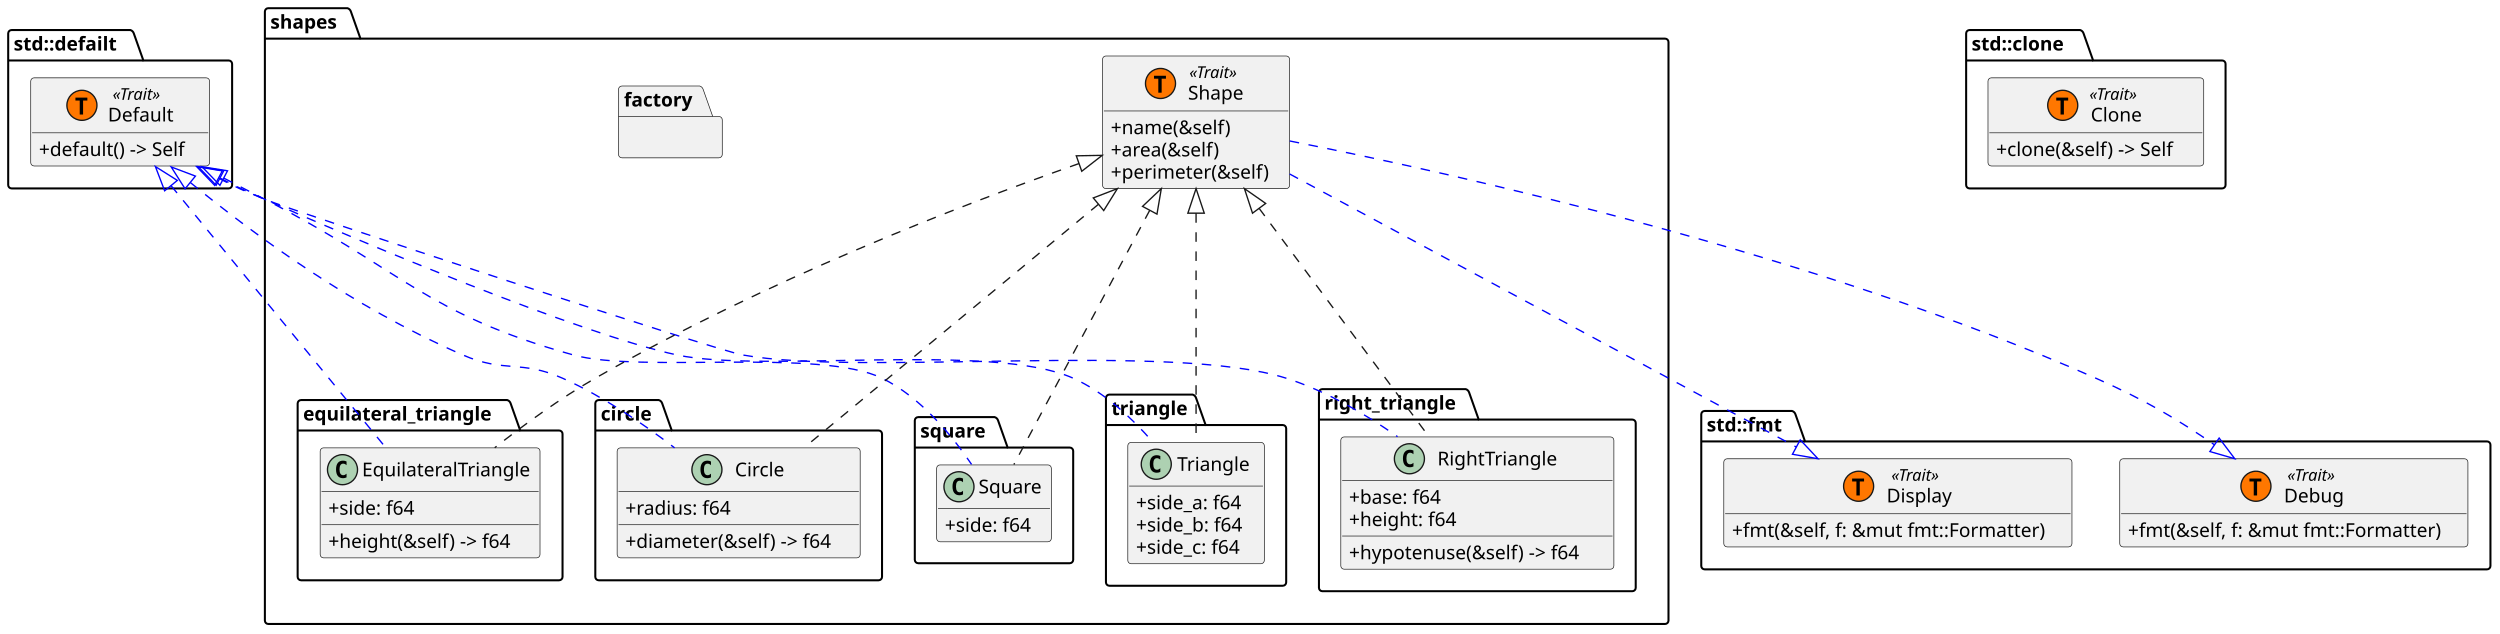
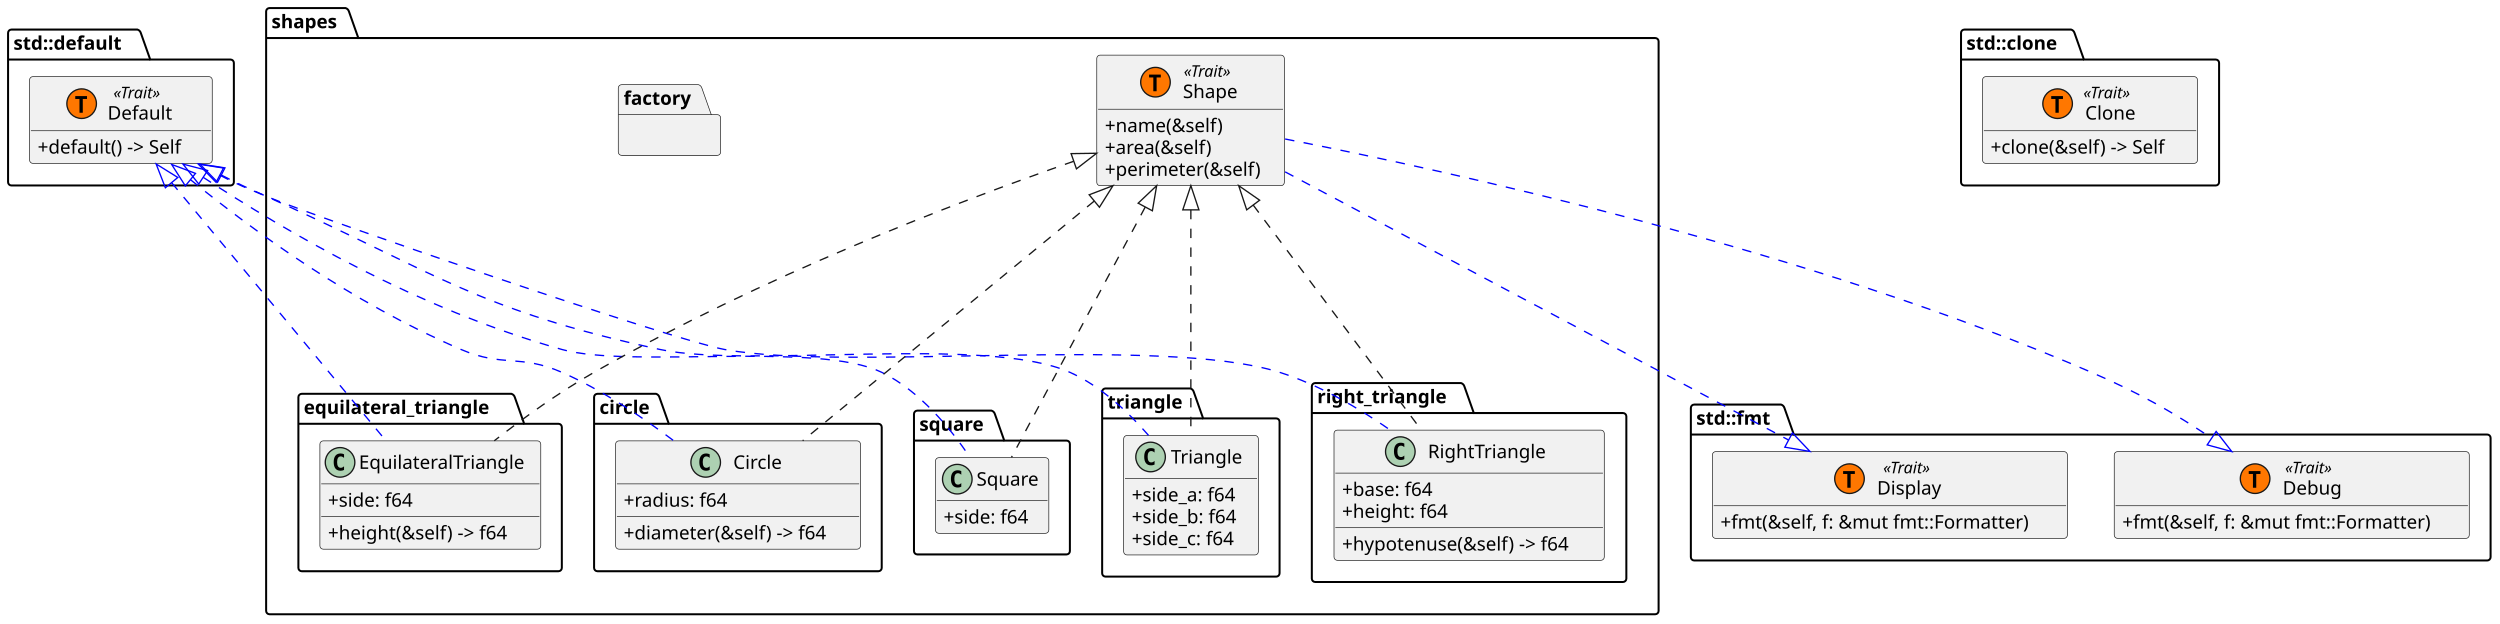
- <svg xmlns="http://www.w3.org/2000/svg" contentStyleType="text/css" height="464px" preserveAspectRatio="none" style="width:1831px;height:464px;background:#FFFFFF;" version="1.1" viewBox="0 0 1831 464" width="1831px" zoomAndPan="magnify">
+ <svg xmlns="http://www.w3.org/2000/svg" contentStyleType="text/css" height="464px" preserveAspectRatio="none" style="width:1860px;height:464px;background:#FFFFFF;" version="1.1" viewBox="0 0 1860 464" width="1860px" zoomAndPan="magnify">
  <defs />
  <g>
    <g id="cluster_shapes">
-       <path d="M196.5,6 L254.5,6 A3.75,3.75 0 0 1 257,8.5 L264,28.297 L1219.5,28.297 A2.5,2.5 0 0 1 1222,30.797 L1222,454.5 A2.5,2.5 0 0 1 1219.5,457 L196.5,457 A2.5,2.5 0 0 1 194,454.5 L194,8.5 A2.5,2.5 0 0 1 196.5,6 " fill="none" style="stroke:#000000;stroke-width:1.5;" />
-       <line style="stroke:#000000;stroke-width:1.5;" x1="194" x2="264" y1="28.297" y2="28.297" />
-       <text fill="#000000" font-family="sans-serif" font-size="14" font-weight="bold" lengthAdjust="spacing" textLength="57" x="198" y="20.995">shapes</text>
+       <path d="M200.5,6 L257.097,6 A3.75,3.75 0 0 1 259.597,8.5 L266.597,28.297 L1231.5,28.297 A2.5,2.5 0 0 1 1234,30.797 L1234,454.5 A2.5,2.5 0 0 1 1231.5,457 L200.5,457 A2.5,2.5 0 0 1 198,454.5 L198,8.5 A2.5,2.5 0 0 1 200.5,6 " fill="none" style="stroke:#000000;stroke-width:1.5;" />
+       <line style="stroke:#000000;stroke-width:1.5;" x1="198" x2="266.597" y1="28.297" y2="28.297" />
+       <text fill="#000000" font-family="sans-serif" font-size="14" font-weight="bold" lengthAdjust="spacing" textLength="55.597" x="202" y="20.995">shapes</text>
    </g>
    <g id="cluster_circle">
-       <path d="M438.5,293 L482.5,293 A3.75,3.75 0 0 1 485,295.5 L492,315.297 L643.5,315.297 A2.5,2.5 0 0 1 646,317.797 L646,422.5 A2.5,2.5 0 0 1 643.5,425 L438.5,425 A2.5,2.5 0 0 1 436,422.5 L436,295.5 A2.5,2.5 0 0 1 438.5,293 " fill="none" style="stroke:#000000;stroke-width:1.5;" />
-       <line style="stroke:#000000;stroke-width:1.5;" x1="436" x2="492" y1="315.297" y2="315.297" />
-       <text fill="#000000" font-family="sans-serif" font-size="14" font-weight="bold" lengthAdjust="spacing" textLength="43" x="440" y="307.995">circle</text>
+       <path d="M444.5,293 L488.095,293 A3.75,3.75 0 0 1 490.595,295.5 L497.595,315.297 L653.5,315.297 A2.5,2.5 0 0 1 656,317.797 L656,422.5 A2.5,2.5 0 0 1 653.5,425 L444.5,425 A2.5,2.5 0 0 1 442,422.5 L442,295.5 A2.5,2.5 0 0 1 444.5,293 " fill="none" style="stroke:#000000;stroke-width:1.5;" />
+       <line style="stroke:#000000;stroke-width:1.5;" x1="442" x2="497.595" y1="315.297" y2="315.297" />
+       <text fill="#000000" font-family="sans-serif" font-size="14" font-weight="bold" lengthAdjust="spacing" textLength="42.595" x="446" y="307.995">circle</text>
    </g>
    <g id="cluster_square">
-       <path d="M672.5,305.5 L728.5,305.5 A3.75,3.75 0 0 1 731,308 L738,327.797 L783.5,327.797 A2.5,2.5 0 0 1 786,330.297 L786,410 A2.5,2.5 0 0 1 783.5,412.5 L672.5,412.5 A2.5,2.5 0 0 1 670,410 L670,308 A2.5,2.5 0 0 1 672.5,305.5 " fill="none" style="stroke:#000000;stroke-width:1.5;" />
-       <line style="stroke:#000000;stroke-width:1.5;" x1="670" x2="738" y1="327.797" y2="327.797" />
-       <text fill="#000000" font-family="sans-serif" font-size="14" font-weight="bold" lengthAdjust="spacing" textLength="55" x="674" y="320.495">square</text>
+       <path d="M682.5,305.5 L737.668,305.5 A3.75,3.75 0 0 1 740.168,308 L747.168,327.797 L793.5,327.797 A2.5,2.5 0 0 1 796,330.297 L796,410 A2.5,2.5 0 0 1 793.5,412.5 L682.5,412.5 A2.5,2.5 0 0 1 680,410 L680,308 A2.5,2.5 0 0 1 682.5,305.5 " fill="none" style="stroke:#000000;stroke-width:1.5;" />
+       <line style="stroke:#000000;stroke-width:1.5;" x1="680" x2="747.168" y1="327.797" y2="327.797" />
+       <text fill="#000000" font-family="sans-serif" font-size="14" font-weight="bold" lengthAdjust="spacing" textLength="54.168" x="684" y="320.495">square</text>
    </g>
    <g id="cluster_triangle">
-       <path d="M812.5,289 L873.5,289 A3.75,3.75 0 0 1 876,291.5 L883,311.297 L939.5,311.297 A2.5,2.5 0 0 1 942,313.797 L942,426.5 A2.5,2.5 0 0 1 939.5,429 L812.5,429 A2.5,2.5 0 0 1 810,426.5 L810,291.5 A2.5,2.5 0 0 1 812.5,289 " fill="none" style="stroke:#000000;stroke-width:1.5;" />
-       <line style="stroke:#000000;stroke-width:1.5;" x1="810" x2="883" y1="311.297" y2="311.297" />
-       <text fill="#000000" font-family="sans-serif" font-size="14" font-weight="bold" lengthAdjust="spacing" textLength="60" x="814" y="303.995">triangle</text>
+       <path d="M822.5,289 L885.625,289 A3.75,3.75 0 0 1 888.125,291.5 L895.125,311.297 L949.5,311.297 A2.5,2.5 0 0 1 952,313.797 L952,426.5 A2.5,2.5 0 0 1 949.5,429 L822.5,429 A2.5,2.5 0 0 1 820,426.5 L820,291.5 A2.5,2.5 0 0 1 822.5,289 " fill="none" style="stroke:#000000;stroke-width:1.5;" />
+       <line style="stroke:#000000;stroke-width:1.5;" x1="820" x2="895.125" y1="311.297" y2="311.297" />
+       <text fill="#000000" font-family="sans-serif" font-size="14" font-weight="bold" lengthAdjust="spacing" textLength="62.125" x="824" y="303.995">triangle</text>
    </g>
    <g id="cluster_right_triangle">
-       <path d="M968.5,285 L1073.5,285 A3.75,3.75 0 0 1 1076,287.5 L1083,307.297 L1195.5,307.297 A2.5,2.5 0 0 1 1198,309.797 L1198,430.5 A2.5,2.5 0 0 1 1195.5,433 L968.5,433 A2.5,2.5 0 0 1 966,430.5 L966,287.5 A2.5,2.5 0 0 1 968.5,285 " fill="none" style="stroke:#000000;stroke-width:1.5;" />
-       <line style="stroke:#000000;stroke-width:1.5;" x1="966" x2="1083" y1="307.297" y2="307.297" />
-       <text fill="#000000" font-family="sans-serif" font-size="14" font-weight="bold" lengthAdjust="spacing" textLength="104" x="970" y="299.995">right_triangle</text>
+       <path d="M978.5,285 L1087.009,285 A3.75,3.75 0 0 1 1089.509,287.5 L1096.509,307.297 L1207.5,307.297 A2.5,2.5 0 0 1 1210,309.797 L1210,430.5 A2.5,2.5 0 0 1 1207.5,433 L978.5,433 A2.5,2.5 0 0 1 976,430.5 L976,287.5 A2.5,2.5 0 0 1 978.5,285 " fill="none" style="stroke:#000000;stroke-width:1.5;" />
+       <line style="stroke:#000000;stroke-width:1.5;" x1="976" x2="1096.509" y1="307.297" y2="307.297" />
+       <text fill="#000000" font-family="sans-serif" font-size="14" font-weight="bold" lengthAdjust="spacing" textLength="107.509" x="980" y="299.995">right_triangle</text>
    </g>
    <g id="cluster_equilateral_triangle">
-       <path d="M220.5,293 L371.5,293 A3.75,3.75 0 0 1 374,295.5 L381,315.297 L409.5,315.297 A2.5,2.5 0 0 1 412,317.797 L412,422.5 A2.5,2.5 0 0 1 409.5,425 L220.5,425 A2.5,2.5 0 0 1 218,422.5 L218,295.5 A2.5,2.5 0 0 1 220.5,293 " fill="none" style="stroke:#000000;stroke-width:1.5;" />
-       <line style="stroke:#000000;stroke-width:1.5;" x1="218" x2="381" y1="315.297" y2="315.297" />
-       <text fill="#000000" font-family="sans-serif" font-size="14" font-weight="bold" lengthAdjust="spacing" textLength="150" x="222" y="307.995">equilateral_triangle</text>
+       <path d="M224.5,293 L380.491,293 A3.75,3.75 0 0 1 382.991,295.5 L389.991,315.297 L415.5,315.297 A2.5,2.5 0 0 1 418,317.797 L418,422.5 A2.5,2.5 0 0 1 415.5,425 L224.5,425 A2.5,2.5 0 0 1 222,422.5 L222,295.5 A2.5,2.5 0 0 1 224.5,293 " fill="none" style="stroke:#000000;stroke-width:1.5;" />
+       <line style="stroke:#000000;stroke-width:1.5;" x1="222" x2="389.991" y1="315.297" y2="315.297" />
+       <text fill="#000000" font-family="sans-serif" font-size="14" font-weight="bold" lengthAdjust="spacing" textLength="154.991" x="226" y="307.995">equilateral_triangle</text>
    </g>
    <g id="cluster_std::fmt">
-       <path d="M1248.5,301 L1312.5,301 A3.75,3.75 0 0 1 1315,303.5 L1322,323.297 L1821.5,323.297 A2.5,2.5 0 0 1 1824,325.797 L1824,414.5 A2.5,2.5 0 0 1 1821.5,417 L1248.5,417 A2.5,2.5 0 0 1 1246,414.5 L1246,303.5 A2.5,2.5 0 0 1 1248.5,301 " fill="none" style="stroke:#000000;stroke-width:1.5;" />
-       <line style="stroke:#000000;stroke-width:1.5;" x1="1246" x2="1322" y1="323.297" y2="323.297" />
-       <text fill="#000000" font-family="sans-serif" font-size="14" font-weight="bold" lengthAdjust="spacing" textLength="63" x="1250" y="315.995">std::fmt</text>
+       <path d="M1260.5,301 L1325.115,301 A3.75,3.75 0 0 1 1327.615,303.5 L1334.615,323.297 L1850.5,323.297 A2.5,2.5 0 0 1 1853,325.797 L1853,414.5 A2.5,2.5 0 0 1 1850.5,417 L1260.5,417 A2.5,2.5 0 0 1 1258,414.5 L1258,303.5 A2.5,2.5 0 0 1 1260.5,301 " fill="none" style="stroke:#000000;stroke-width:1.5;" />
+       <line style="stroke:#000000;stroke-width:1.5;" x1="1258" x2="1334.615" y1="323.297" y2="323.297" />
+       <text fill="#000000" font-family="sans-serif" font-size="14" font-weight="bold" lengthAdjust="spacing" textLength="63.615" x="1262" y="315.995">std::fmt</text>
    </g>
    <g id="cluster_std::clone">
-       <path d="M1442.5,22 L1523.5,22 A3.75,3.75 0 0 1 1526,24.5 L1533,44.297 L1627.5,44.297 A2.5,2.5 0 0 1 1630,46.797 L1630,135.5 A2.5,2.5 0 0 1 1627.5,138 L1442.5,138 A2.5,2.5 0 0 1 1440,135.5 L1440,24.5 A2.5,2.5 0 0 1 1442.5,22 " fill="none" style="stroke:#000000;stroke-width:1.5;" />
-       <line style="stroke:#000000;stroke-width:1.5;" x1="1440" x2="1533" y1="44.297" y2="44.297" />
-       <text fill="#000000" font-family="sans-serif" font-size="14" font-weight="bold" lengthAdjust="spacing" textLength="80" x="1444" y="36.995">std::clone</text>
+       <path d="M1461.5,22 L1540.922,22 A3.75,3.75 0 0 1 1543.422,24.5 L1550.422,44.297 L1648.5,44.297 A2.5,2.5 0 0 1 1651,46.797 L1651,135.5 A2.5,2.5 0 0 1 1648.5,138 L1461.5,138 A2.5,2.5 0 0 1 1459,135.5 L1459,24.5 A2.5,2.5 0 0 1 1461.5,22 " fill="none" style="stroke:#000000;stroke-width:1.5;" />
+       <line style="stroke:#000000;stroke-width:1.5;" x1="1459" x2="1550.422" y1="44.297" y2="44.297" />
+       <text fill="#000000" font-family="sans-serif" font-size="14" font-weight="bold" lengthAdjust="spacing" textLength="78.422" x="1463" y="36.995">std::clone</text>
    </g>
-     <g id="cluster_std::defailt">
-       <path d="M8.5,22 L95.5,22 A3.75,3.75 0 0 1 98,24.5 L105,44.297 L167.5,44.297 A2.5,2.5 0 0 1 170,46.797 L170,135.5 A2.5,2.5 0 0 1 167.5,138 L8.5,138 A2.5,2.5 0 0 1 6,135.5 L6,24.5 A2.5,2.5 0 0 1 8.5,22 " fill="none" style="stroke:#000000;stroke-width:1.5;" />
-       <line style="stroke:#000000;stroke-width:1.5;" x1="6" x2="105" y1="44.297" y2="44.297" />
-       <text fill="#000000" font-family="sans-serif" font-size="14" font-weight="bold" lengthAdjust="spacing" textLength="86" x="10" y="36.995">std::defailt</text>
+     <g id="cluster_std::default">
+       <path d="M8.5,22 L102.257,22 A3.75,3.75 0 0 1 104.757,24.5 L111.757,44.297 L171.5,44.297 A2.5,2.5 0 0 1 174,46.797 L174,135.5 A2.5,2.5 0 0 1 171.5,138 L8.5,138 A2.5,2.5 0 0 1 6,135.5 L6,24.5 A2.5,2.5 0 0 1 8.5,22 " fill="none" style="stroke:#000000;stroke-width:1.5;" />
+       <line style="stroke:#000000;stroke-width:1.5;" x1="6" x2="111.757" y1="44.297" y2="44.297" />
+       <text fill="#000000" font-family="sans-serif" font-size="14" font-weight="bold" lengthAdjust="spacing" textLength="92.757" x="10" y="36.995">std::default</text>
    </g>
    <g id="elem_Shape">
-       <rect codeLine="5" fill="#F1F1F1" height="97.156" id="Shape" rx="2.5" ry="2.5" style="stroke:#181818;stroke-width:0.5;" width="137" x="807.5" y="41" />
-       <ellipse cx="849.95" cy="61.133" fill="#FF7700" rx="11" ry="11" style="stroke:#181818;stroke-width:1.0;" />
-       <path d="M850.794,67.883 L848.341,67.883 L848.341,57.633 L845.2,57.633 L845.2,55.492 L853.934,55.492 L853.934,57.633 L850.794,57.633 L850.794,67.883 Z " fill="#000000" />
-       <text fill="#000000" font-family="sans-serif" font-size="12" font-style="italic" lengthAdjust="spacing" textLength="42" x="871.05" y="57.139">«Trait»</text>
-       <text fill="#000000" font-family="sans-serif" font-size="14" lengthAdjust="spacing" textLength="44" x="870.05" y="72.964">Shape</text>
-       <line style="stroke:#181818;stroke-width:0.5;" x1="808.5" x2="943.5" y1="81.266" y2="81.266" />
-       <text fill="#000000" font-family="sans-serif" font-size="14" lengthAdjust="spacing" textLength="97" x="813.5" y="98.261">+name(&amp;self)</text>
-       <text fill="#000000" font-family="sans-serif" font-size="14" lengthAdjust="spacing" textLength="88" x="813.5" y="114.558">+area(&amp;self)</text>
-       <text fill="#000000" font-family="sans-serif" font-size="14" lengthAdjust="spacing" textLength="125" x="813.5" y="130.855">+perimeter(&amp;self)</text>
+       <rect codeLine="5" fill="#F1F1F1" height="97.156" id="Shape" rx="2.5" ry="2.5" style="stroke:#181818;stroke-width:0.5;" width="139.552" x="816" y="41" />
+       <ellipse cx="859.671" cy="61.133" fill="#FF7700" rx="11" ry="11" style="stroke:#181818;stroke-width:1.0;" />
+       <path d="M860.515,67.883 L858.061,67.883 L858.061,57.633 L854.921,57.633 L854.921,55.492 L863.655,55.492 L863.655,57.633 L860.515,57.633 L860.515,67.883 Z " fill="#000000" />
+       <text fill="#000000" font-family="sans-serif" font-size="12" font-style="italic" lengthAdjust="spacing" textLength="42.469" x="880.727" y="57.139">«Trait»</text>
+       <text fill="#000000" font-family="sans-serif" font-size="14" lengthAdjust="spacing" textLength="43.839" x="880.042" y="72.964">Shape</text>
+       <line style="stroke:#181818;stroke-width:0.5;" x1="817" x2="954.552" y1="81.266" y2="81.266" />
+       <text fill="#000000" font-family="sans-serif" font-size="14" lengthAdjust="spacing" textLength="98" x="822" y="98.261">+name(&amp;self)</text>
+       <text fill="#000000" font-family="sans-serif" font-size="14" lengthAdjust="spacing" textLength="89.824" x="822" y="114.558">+area(&amp;self)</text>
+       <text fill="#000000" font-family="sans-serif" font-size="14" lengthAdjust="spacing" textLength="127.552" x="822" y="130.855">+perimeter(&amp;self)</text>
    </g>
-     <path d="M455.5,63 L512.5,63 A3.75,3.75 0 0 1 515,65.5 L522,85.297 L526.5,85.297 A2.5,2.5 0 0 1 529,87.797 L529,113.094 A2.5,2.5 0 0 1 526.5,115.594 L455.5,115.594 A2.5,2.5 0 0 1 453,113.094 L453,65.5 A2.5,2.5 0 0 1 455.5,63 " fill="#F1F1F1" style="stroke:#181818;stroke-width:0.5;" />
-     <line style="stroke:#181818;stroke-width:0.5;" x1="453" x2="522" y1="85.297" y2="85.297" />
-     <text fill="#000000" font-family="sans-serif" font-size="14" font-weight="bold" lengthAdjust="spacing" textLength="56" x="457" y="77.995">factory</text>
+     <path d="M462.5,63 L519.678,63 A3.75,3.75 0 0 1 522.178,65.5 L529.178,85.297 L533.678,85.297 A2.5,2.5 0 0 1 536.178,87.797 L536.178,113.094 A2.5,2.5 0 0 1 533.678,115.594 L462.5,115.594 A2.5,2.5 0 0 1 460,113.094 L460,65.5 A2.5,2.5 0 0 1 462.5,63 " fill="#F1F1F1" style="stroke:#181818;stroke-width:0.5;" />
+     <line style="stroke:#181818;stroke-width:0.5;" x1="460" x2="529.178" y1="85.297" y2="85.297" />
+     <text fill="#000000" font-family="sans-serif" font-size="14" font-weight="bold" lengthAdjust="spacing" textLength="56.178" x="464" y="77.995">factory</text>
    <g id="elem_Circle">
-       <rect codeLine="15" fill="#F1F1F1" height="80.594" id="Circle" rx="2.5" ry="2.5" style="stroke:#181818;stroke-width:0.5;" width="178" x="452" y="328" />
-       <ellipse cx="517.75" cy="344" fill="#ADD1B2" rx="11" ry="11" style="stroke:#181818;stroke-width:1.0;" />
-       <path d="M520.719,349.641 Q520.141,349.938 519.5,350.078 Q518.859,350.234 518.156,350.234 Q515.656,350.234 514.328,348.594 Q513.016,346.938 513.016,343.812 Q513.016,340.688 514.328,339.031 Q515.656,337.375 518.156,337.375 Q518.859,337.375 519.5,337.531 Q520.156,337.688 520.719,337.984 L520.719,340.703 Q520.094,340.125 519.5,339.859 Q518.906,339.578 518.281,339.578 Q516.938,339.578 516.25,340.656 Q515.562,341.719 515.562,343.812 Q515.562,345.906 516.25,346.984 Q516.938,348.047 518.281,348.047 Q518.906,348.047 519.5,347.781 Q520.094,347.5 520.719,346.922 L520.719,349.641 Z " fill="#000000" />
-       <text fill="#000000" font-family="sans-serif" font-size="14" lengthAdjust="spacing" textLength="38" x="538.25" y="348.847">Circle</text>
-       <line style="stroke:#181818;stroke-width:0.5;" x1="453" x2="629" y1="360" y2="360" />
-       <text fill="#000000" font-family="sans-serif" font-size="14" lengthAdjust="spacing" textLength="85" x="458" y="376.995">+radius: f64</text>
-       <line style="stroke:#181818;stroke-width:0.5;" x1="453" x2="629" y1="384.297" y2="384.297" />
-       <text fill="#000000" font-family="sans-serif" font-size="14" lengthAdjust="spacing" textLength="166" x="458" y="401.292">+diameter(&amp;self) -&gt; f64</text>
+       <rect codeLine="15" fill="#F1F1F1" height="80.594" id="Circle" rx="2.5" ry="2.5" style="stroke:#181818;stroke-width:0.5;" width="182.188" x="458" y="328" />
+       <ellipse cx="525.033" cy="344" fill="#ADD1B2" rx="11" ry="11" style="stroke:#181818;stroke-width:1.0;" />
+       <path d="M528.002,349.641 Q527.424,349.938 526.783,350.078 Q526.143,350.234 525.439,350.234 Q522.939,350.234 521.611,348.594 Q520.299,346.938 520.299,343.812 Q520.299,340.688 521.611,339.031 Q522.939,337.375 525.439,337.375 Q526.143,337.375 526.783,337.531 Q527.439,337.688 528.002,337.984 L528.002,340.703 Q527.377,340.125 526.783,339.859 Q526.189,339.578 525.564,339.578 Q524.221,339.578 523.533,340.656 Q522.846,341.719 522.846,343.812 Q522.846,345.906 523.533,346.984 Q524.221,348.047 525.564,348.047 Q526.189,348.047 526.783,347.781 Q527.377,347.5 528.002,346.922 L528.002,349.641 Z " fill="#000000" />
+       <text fill="#000000" font-family="sans-serif" font-size="14" lengthAdjust="spacing" textLength="39.621" x="545.533" y="348.847">Circle</text>
+       <line style="stroke:#181818;stroke-width:0.5;" x1="459" x2="639.188" y1="360" y2="360" />
+       <text fill="#000000" font-family="sans-serif" font-size="14" lengthAdjust="spacing" textLength="86.919" x="464" y="376.995">+radius: f64</text>
+       <line style="stroke:#181818;stroke-width:0.5;" x1="459" x2="639.188" y1="384.297" y2="384.297" />
+       <text fill="#000000" font-family="sans-serif" font-size="14" lengthAdjust="spacing" textLength="170.188" x="464" y="401.292">+diameter(&amp;self) -&gt; f64</text>
    </g>
    <g id="elem_Square">
-       <rect codeLine="22" fill="#F1F1F1" height="56.297" id="Square" rx="2.5" ry="2.5" style="stroke:#181818;stroke-width:0.5;" width="84" x="686" y="340.5" />
-       <ellipse cx="702.35" cy="356.5" fill="#ADD1B2" rx="11" ry="11" style="stroke:#181818;stroke-width:1.0;" />
-       <path d="M705.319,362.141 Q704.741,362.438 704.1,362.578 Q703.459,362.734 702.756,362.734 Q700.256,362.734 698.928,361.094 Q697.616,359.438 697.616,356.312 Q697.616,353.188 698.928,351.531 Q700.256,349.875 702.756,349.875 Q703.459,349.875 704.1,350.031 Q704.756,350.188 705.319,350.484 L705.319,353.203 Q704.694,352.625 704.1,352.359 Q703.506,352.078 702.881,352.078 Q701.538,352.078 700.85,353.156 Q700.163,354.219 700.163,356.312 Q700.163,358.406 700.85,359.484 Q701.538,360.547 702.881,360.547 Q703.506,360.547 704.1,360.281 Q704.694,360 705.319,359.422 L705.319,362.141 Z " fill="#000000" />
-       <text fill="#000000" font-family="sans-serif" font-size="14" lengthAdjust="spacing" textLength="49" x="716.65" y="361.347">Square</text>
-       <line style="stroke:#181818;stroke-width:0.5;" x1="687" x2="769" y1="372.5" y2="372.5" />
-       <text fill="#000000" font-family="sans-serif" font-size="14" lengthAdjust="spacing" textLength="72" x="692" y="389.495">+side: f64</text>
+       <rect codeLine="22" fill="#F1F1F1" height="56.297" id="Square" rx="2.5" ry="2.5" style="stroke:#181818;stroke-width:0.5;" width="84.324" x="696" y="340.5" />
+       <ellipse cx="712.228" cy="356.5" fill="#ADD1B2" rx="11" ry="11" style="stroke:#181818;stroke-width:1.0;" />
+       <path d="M715.197,362.141 Q714.619,362.438 713.978,362.578 Q713.338,362.734 712.635,362.734 Q710.135,362.734 708.806,361.094 Q707.494,359.438 707.494,356.312 Q707.494,353.188 708.806,351.531 Q710.135,349.875 712.635,349.875 Q713.338,349.875 713.978,350.031 Q714.635,350.188 715.197,350.484 L715.197,353.203 Q714.572,352.625 713.978,352.359 Q713.385,352.078 712.76,352.078 Q711.416,352.078 710.728,353.156 Q710.041,354.219 710.041,356.312 Q710.041,358.406 710.728,359.484 Q711.416,360.547 712.76,360.547 Q713.385,360.547 713.978,360.281 Q714.572,360 715.197,359.422 L715.197,362.141 Z " fill="#000000" />
+       <text fill="#000000" font-family="sans-serif" font-size="14" lengthAdjust="spacing" textLength="49.595" x="726.501" y="361.347">Square</text>
+       <line style="stroke:#181818;stroke-width:0.5;" x1="697" x2="779.324" y1="372.5" y2="372.5" />
+       <text fill="#000000" font-family="sans-serif" font-size="14" lengthAdjust="spacing" textLength="72.324" x="702" y="389.495">+side: f64</text>
    </g>
    <g id="elem_Triangle">
-       <rect codeLine="28" fill="#F1F1F1" height="88.891" id="Triangle" rx="2.5" ry="2.5" style="stroke:#181818;stroke-width:0.5;" width="100" x="826" y="324" />
-       <ellipse cx="846.85" cy="340" fill="#ADD1B2" rx="11" ry="11" style="stroke:#181818;stroke-width:1.0;" />
-       <path d="M849.819,345.641 Q849.241,345.938 848.6,346.078 Q847.959,346.234 847.256,346.234 Q844.756,346.234 843.428,344.594 Q842.116,342.938 842.116,339.812 Q842.116,336.688 843.428,335.031 Q844.756,333.375 847.256,333.375 Q847.959,333.375 848.6,333.531 Q849.256,333.688 849.819,333.984 L849.819,336.703 Q849.194,336.125 848.6,335.859 Q848.006,335.578 847.381,335.578 Q846.038,335.578 845.35,336.656 Q844.663,337.719 844.663,339.812 Q844.663,341.906 845.35,342.984 Q846.038,344.047 847.381,344.047 Q848.006,344.047 848.6,343.781 Q849.194,343.5 849.819,342.922 L849.819,345.641 Z " fill="#000000" />
-       <text fill="#000000" font-family="sans-serif" font-size="14" lengthAdjust="spacing" textLength="55" x="862.15" y="344.847">Triangle</text>
-       <line style="stroke:#181818;stroke-width:0.5;" x1="827" x2="925" y1="356" y2="356" />
-       <text fill="#000000" font-family="sans-serif" font-size="14" lengthAdjust="spacing" textLength="87" x="832" y="372.995">+side_a: f64</text>
-       <text fill="#000000" font-family="sans-serif" font-size="14" lengthAdjust="spacing" textLength="88" x="832" y="389.292">+side_b: f64</text>
-       <text fill="#000000" font-family="sans-serif" font-size="14" lengthAdjust="spacing" textLength="87" x="832" y="405.589">+side_c: f64</text>
+       <rect codeLine="28" fill="#F1F1F1" height="88.891" id="Triangle" rx="2.5" ry="2.5" style="stroke:#181818;stroke-width:0.5;" width="100.211" x="836" y="324" />
+       <ellipse cx="856.027" cy="340" fill="#ADD1B2" rx="11" ry="11" style="stroke:#181818;stroke-width:1.0;" />
+       <path d="M858.996,345.641 Q858.418,345.938 857.777,346.078 Q857.137,346.234 856.434,346.234 Q853.934,346.234 852.606,344.594 Q851.293,342.938 851.293,339.812 Q851.293,336.688 852.606,335.031 Q853.934,333.375 856.434,333.375 Q857.137,333.375 857.777,333.531 Q858.434,333.688 858.996,333.984 L858.996,336.703 Q858.371,336.125 857.777,335.859 Q857.184,335.578 856.559,335.578 Q855.215,335.578 854.527,336.656 Q853.84,337.719 853.84,339.812 Q853.84,341.906 854.527,342.984 Q855.215,344.047 856.559,344.047 Q857.184,344.047 857.777,343.781 Q858.371,343.5 858.996,342.922 L858.996,345.641 Z " fill="#000000" />
+       <text fill="#000000" font-family="sans-serif" font-size="14" lengthAdjust="spacing" textLength="57.039" x="871.144" y="344.847">Triangle</text>
+       <line style="stroke:#181818;stroke-width:0.5;" x1="837" x2="935.211" y1="356" y2="356" />
+       <text fill="#000000" font-family="sans-serif" font-size="14" lengthAdjust="spacing" textLength="87.903" x="842" y="372.995">+side_a: f64</text>
+       <text fill="#000000" font-family="sans-serif" font-size="14" lengthAdjust="spacing" textLength="88.211" x="842" y="389.292">+side_b: f64</text>
+       <text fill="#000000" font-family="sans-serif" font-size="14" lengthAdjust="spacing" textLength="87.022" x="842" y="405.589">+side_c: f64</text>
    </g>
    <g id="elem_RightTriangle">
-       <rect codeLine="36" fill="#F1F1F1" height="96.891" id="RightTriangle" rx="2.5" ry="2.5" style="stroke:#181818;stroke-width:0.5;" width="200" x="982" y="320" />
-       <ellipse cx="1032.25" cy="336" fill="#ADD1B2" rx="11" ry="11" style="stroke:#181818;stroke-width:1.0;" />
-       <path d="M1035.219,341.641 Q1034.641,341.938 1034,342.078 Q1033.359,342.234 1032.656,342.234 Q1030.156,342.234 1028.828,340.594 Q1027.516,338.938 1027.516,335.812 Q1027.516,332.688 1028.828,331.031 Q1030.156,329.375 1032.656,329.375 Q1033.359,329.375 1034,329.531 Q1034.656,329.688 1035.219,329.984 L1035.219,332.703 Q1034.594,332.125 1034,331.859 Q1033.406,331.578 1032.781,331.578 Q1031.438,331.578 1030.75,332.656 Q1030.062,333.719 1030.062,335.812 Q1030.062,337.906 1030.75,338.984 Q1031.438,340.047 1032.781,340.047 Q1033.406,340.047 1034,339.781 Q1034.594,339.5 1035.219,338.922 L1035.219,341.641 Z " fill="#000000" />
-       <text fill="#000000" font-family="sans-serif" font-size="14" lengthAdjust="spacing" textLength="91" x="1052.75" y="340.847">RightTriangle</text>
-       <line style="stroke:#181818;stroke-width:0.5;" x1="983" x2="1181" y1="352" y2="352" />
-       <text fill="#000000" font-family="sans-serif" font-size="14" lengthAdjust="spacing" textLength="77" x="988" y="368.995">+base: f64</text>
-       <text fill="#000000" font-family="sans-serif" font-size="14" lengthAdjust="spacing" textLength="87" x="988" y="385.292">+height: f64</text>
-       <line style="stroke:#181818;stroke-width:0.5;" x1="983" x2="1181" y1="392.594" y2="392.594" />
-       <text fill="#000000" font-family="sans-serif" font-size="14" lengthAdjust="spacing" textLength="188" x="988" y="409.589">+hypotenuse(&amp;self) -&gt; f64</text>
+       <rect codeLine="36" fill="#F1F1F1" height="96.891" id="RightTriangle" rx="2.5" ry="2.5" style="stroke:#181818;stroke-width:0.5;" width="201.089" x="992.5" y="320" />
+       <ellipse cx="1041.842" cy="336" fill="#ADD1B2" rx="11" ry="11" style="stroke:#181818;stroke-width:1.0;" />
+       <path d="M1044.811,341.641 Q1044.232,341.938 1043.592,342.078 Q1042.951,342.234 1042.248,342.234 Q1039.748,342.234 1038.42,340.594 Q1037.107,338.938 1037.107,335.812 Q1037.107,332.688 1038.42,331.031 Q1039.748,329.375 1042.248,329.375 Q1042.951,329.375 1043.592,329.531 Q1044.248,329.688 1044.811,329.984 L1044.811,332.703 Q1044.186,332.125 1043.592,331.859 Q1042.998,331.578 1042.373,331.578 Q1041.029,331.578 1040.342,332.656 Q1039.654,333.719 1039.654,335.812 Q1039.654,337.906 1040.342,338.984 Q1041.029,340.047 1042.373,340.047 Q1042.998,340.047 1043.592,339.781 Q1044.186,339.5 1044.811,338.922 L1044.811,341.641 Z " fill="#000000" />
+       <text fill="#000000" font-family="sans-serif" font-size="14" lengthAdjust="spacing" textLength="93.905" x="1062.342" y="340.847">RightTriangle</text>
+       <line style="stroke:#181818;stroke-width:0.5;" x1="993.5" x2="1192.589" y1="352" y2="352" />
+       <text fill="#000000" font-family="sans-serif" font-size="14" lengthAdjust="spacing" textLength="77.014" x="998.5" y="368.995">+base: f64</text>
+       <text fill="#000000" font-family="sans-serif" font-size="14" lengthAdjust="spacing" textLength="88.266" x="998.5" y="385.292">+height: f64</text>
+       <line style="stroke:#181818;stroke-width:0.5;" x1="993.5" x2="1192.589" y1="392.594" y2="392.594" />
+       <text fill="#000000" font-family="sans-serif" font-size="14" lengthAdjust="spacing" textLength="189.089" x="998.5" y="409.589">+hypotenuse(&amp;self) -&gt; f64</text>
    </g>
    <g id="elem_EquilateralTriangle">
-       <rect codeLine="44" fill="#F1F1F1" height="80.594" id="EquilateralTriangle" rx="2.5" ry="2.5" style="stroke:#181818;stroke-width:0.5;" width="161" x="234.5" y="328" />
-       <ellipse cx="250.85" cy="344" fill="#ADD1B2" rx="11" ry="11" style="stroke:#181818;stroke-width:1.0;" />
-       <path d="M253.819,349.641 Q253.241,349.938 252.6,350.078 Q251.959,350.234 251.256,350.234 Q248.756,350.234 247.428,348.594 Q246.116,346.938 246.116,343.812 Q246.116,340.688 247.428,339.031 Q248.756,337.375 251.256,337.375 Q251.959,337.375 252.6,337.531 Q253.256,337.688 253.819,337.984 L253.819,340.703 Q253.194,340.125 252.6,339.859 Q252.006,339.578 251.381,339.578 Q250.037,339.578 249.35,340.656 Q248.662,341.719 248.662,343.812 Q248.662,345.906 249.35,346.984 Q250.037,348.047 251.381,348.047 Q252.006,348.047 252.6,347.781 Q253.194,347.5 253.819,346.922 L253.819,349.641 Z " fill="#000000" />
-       <text fill="#000000" font-family="sans-serif" font-size="14" lengthAdjust="spacing" textLength="126" x="265.15" y="348.847">EquilateralTriangle</text>
-       <line style="stroke:#181818;stroke-width:0.5;" x1="235.5" x2="394.5" y1="360" y2="360" />
-       <text fill="#000000" font-family="sans-serif" font-size="14" lengthAdjust="spacing" textLength="72" x="240.5" y="376.995">+side: f64</text>
-       <line style="stroke:#181818;stroke-width:0.5;" x1="235.5" x2="394.5" y1="384.297" y2="384.297" />
-       <text fill="#000000" font-family="sans-serif" font-size="14" lengthAdjust="spacing" textLength="149" x="240.5" y="401.292">+height(&amp;self) -&gt; f64</text>
+       <rect codeLine="44" fill="#F1F1F1" height="80.594" id="EquilateralTriangle" rx="2.5" ry="2.5" style="stroke:#181818;stroke-width:0.5;" width="164.33" x="238" y="328" />
+       <ellipse cx="253" cy="344" fill="#ADD1B2" rx="11" ry="11" style="stroke:#181818;stroke-width:1.0;" />
+       <path d="M255.969,349.641 Q255.391,349.938 254.75,350.078 Q254.109,350.234 253.406,350.234 Q250.906,350.234 249.578,348.594 Q248.266,346.938 248.266,343.812 Q248.266,340.688 249.578,339.031 Q250.906,337.375 253.406,337.375 Q254.109,337.375 254.75,337.531 Q255.406,337.688 255.969,337.984 L255.969,340.703 Q255.344,340.125 254.75,339.859 Q254.156,339.578 253.531,339.578 Q252.188,339.578 251.5,340.656 Q250.812,341.719 250.812,343.812 Q250.812,345.906 251.5,346.984 Q252.188,348.047 253.531,348.047 Q254.156,348.047 254.75,347.781 Q255.344,347.5 255.969,346.922 L255.969,349.641 Z " fill="#000000" />
+       <text fill="#000000" font-family="sans-serif" font-size="14" lengthAdjust="spacing" textLength="132.33" x="267" y="348.847">EquilateralTriangle</text>
+       <line style="stroke:#181818;stroke-width:0.5;" x1="239" x2="401.33" y1="360" y2="360" />
+       <text fill="#000000" font-family="sans-serif" font-size="14" lengthAdjust="spacing" textLength="72.324" x="244" y="376.995">+side: f64</text>
+       <line style="stroke:#181818;stroke-width:0.5;" x1="239" x2="401.33" y1="384.297" y2="384.297" />
+       <text fill="#000000" font-family="sans-serif" font-size="14" lengthAdjust="spacing" textLength="151.348" x="244" y="401.292">+height(&amp;self) -&gt; f64</text>
    </g>
    <g id="elem_Display">
-       <rect codeLine="52" fill="#F1F1F1" height="64.562" id="Display" rx="2.5" ry="2.5" style="stroke:#181818;stroke-width:0.5;" width="255" x="1262.5" y="336" />
-       <ellipse cx="1361.25" cy="356.133" fill="#FF7700" rx="11" ry="11" style="stroke:#181818;stroke-width:1.0;" />
-       <path d="M1362.094,362.883 L1359.641,362.883 L1359.641,352.633 L1356.5,352.633 L1356.5,350.492 L1365.234,350.492 L1365.234,352.633 L1362.094,352.633 L1362.094,362.883 Z " fill="#000000" />
-       <text fill="#000000" font-family="sans-serif" font-size="12" font-style="italic" lengthAdjust="spacing" textLength="42" x="1385.25" y="352.139">«Trait»</text>
-       <text fill="#000000" font-family="sans-serif" font-size="14" lengthAdjust="spacing" textLength="49" x="1381.75" y="367.964">Display</text>
-       <line style="stroke:#181818;stroke-width:0.5;" x1="1263.5" x2="1516.5" y1="376.266" y2="376.266" />
-       <text fill="#000000" font-family="sans-serif" font-size="14" lengthAdjust="spacing" textLength="243" x="1268.5" y="393.261">+fmt(&amp;self, f: &amp;mut fmt::Formatter)</text>
+       <rect codeLine="52" fill="#F1F1F1" height="64.562" id="Display" rx="2.5" ry="2.5" style="stroke:#181818;stroke-width:0.5;" width="264.144" x="1274" y="336" />
+       <ellipse cx="1376.02" cy="356.133" fill="#FF7700" rx="11" ry="11" style="stroke:#181818;stroke-width:1.0;" />
+       <path d="M1376.863,362.883 L1374.41,362.883 L1374.41,352.633 L1371.27,352.633 L1371.27,350.492 L1380.004,350.492 L1380.004,352.633 L1376.863,352.633 L1376.863,362.883 Z " fill="#000000" />
+       <text fill="#000000" font-family="sans-serif" font-size="12" font-style="italic" lengthAdjust="spacing" textLength="42.469" x="1401.087" y="352.139">«Trait»</text>
+       <text fill="#000000" font-family="sans-serif" font-size="14" lengthAdjust="spacing" textLength="51.605" x="1396.52" y="367.964">Display</text>
+       <line style="stroke:#181818;stroke-width:0.5;" x1="1275" x2="1537.144" y1="376.266" y2="376.266" />
+       <text fill="#000000" font-family="sans-serif" font-size="14" lengthAdjust="spacing" textLength="252.144" x="1280" y="393.261">+fmt(&amp;self, f: &amp;mut fmt::Formatter)</text>
    </g>
    <g id="elem_Debug">
-       <rect codeLine="56" fill="#F1F1F1" height="64.562" id="Debug" rx="2.5" ry="2.5" style="stroke:#181818;stroke-width:0.5;" width="255" x="1552.5" y="336" />
-       <ellipse cx="1652.25" cy="356.133" fill="#FF7700" rx="11" ry="11" style="stroke:#181818;stroke-width:1.0;" />
-       <path d="M1653.094,362.883 L1650.641,362.883 L1650.641,352.633 L1647.5,352.633 L1647.5,350.492 L1656.234,350.492 L1656.234,352.633 L1653.094,352.633 L1653.094,362.883 Z " fill="#000000" />
-       <text fill="#000000" font-family="sans-serif" font-size="12" font-style="italic" lengthAdjust="spacing" textLength="42" x="1675.25" y="352.139">«Trait»</text>
-       <text fill="#000000" font-family="sans-serif" font-size="14" lengthAdjust="spacing" textLength="47" x="1672.75" y="367.964">Debug</text>
-       <line style="stroke:#181818;stroke-width:0.5;" x1="1553.5" x2="1806.5" y1="376.266" y2="376.266" />
-       <text fill="#000000" font-family="sans-serif" font-size="14" lengthAdjust="spacing" textLength="243" x="1558.5" y="393.261">+fmt(&amp;self, f: &amp;mut fmt::Formatter)</text>
+       <rect codeLine="56" fill="#F1F1F1" height="64.562" id="Debug" rx="2.5" ry="2.5" style="stroke:#181818;stroke-width:0.5;" width="264.144" x="1573" y="336" />
+       <ellipse cx="1677.802" cy="356.133" fill="#FF7700" rx="11" ry="11" style="stroke:#181818;stroke-width:1.0;" />
+       <path d="M1678.646,362.883 L1676.192,362.883 L1676.192,352.633 L1673.052,352.633 L1673.052,350.492 L1681.786,350.492 L1681.786,352.633 L1678.646,352.633 L1678.646,362.883 Z " fill="#000000" />
+       <text fill="#000000" font-family="sans-serif" font-size="12" font-style="italic" lengthAdjust="spacing" textLength="42.469" x="1700.087" y="352.139">«Trait»</text>
+       <text fill="#000000" font-family="sans-serif" font-size="14" lengthAdjust="spacing" textLength="46.04" x="1698.302" y="367.964">Debug</text>
+       <line style="stroke:#181818;stroke-width:0.5;" x1="1574" x2="1836.144" y1="376.266" y2="376.266" />
+       <text fill="#000000" font-family="sans-serif" font-size="14" lengthAdjust="spacing" textLength="252.144" x="1579" y="393.261">+fmt(&amp;self, f: &amp;mut fmt::Formatter)</text>
    </g>
    <g id="elem_Clone">
-       <rect codeLine="62" fill="#F1F1F1" height="64.562" id="Clone" rx="2.5" ry="2.5" style="stroke:#181818;stroke-width:0.5;" width="158" x="1456" y="57" />
-       <ellipse cx="1510.75" cy="77.133" fill="#FF7700" rx="11" ry="11" style="stroke:#181818;stroke-width:1.0;" />
-       <path d="M1511.594,83.883 L1509.141,83.883 L1509.141,73.633 L1506,73.633 L1506,71.492 L1514.734,71.492 L1514.734,73.633 L1511.594,73.633 L1511.594,83.883 Z " fill="#000000" />
-       <text fill="#000000" font-family="sans-serif" font-size="12" font-style="italic" lengthAdjust="spacing" textLength="42" x="1530.25" y="73.139">«Trait»</text>
-       <text fill="#000000" font-family="sans-serif" font-size="14" lengthAdjust="spacing" textLength="40" x="1531.25" y="88.964">Clone</text>
-       <line style="stroke:#181818;stroke-width:0.5;" x1="1457" x2="1613" y1="97.266" y2="97.266" />
-       <text fill="#000000" font-family="sans-serif" font-size="14" lengthAdjust="spacing" textLength="146" x="1462" y="114.261">+clone(&amp;self) -&gt; Self</text>
+       <rect codeLine="62" fill="#F1F1F1" height="64.562" id="Clone" rx="2.5" ry="2.5" style="stroke:#181818;stroke-width:0.5;" width="159.936" x="1475" y="57" />
+       <ellipse cx="1530.86" cy="77.133" fill="#FF7700" rx="11" ry="11" style="stroke:#181818;stroke-width:1.0;" />
+       <path d="M1531.704,83.883 L1529.251,83.883 L1529.251,73.633 L1526.11,73.633 L1526.11,71.492 L1534.844,71.492 L1534.844,73.633 L1531.704,73.633 L1531.704,83.883 Z " fill="#000000" />
+       <text fill="#000000" font-family="sans-serif" font-size="12" font-style="italic" lengthAdjust="spacing" textLength="42.469" x="1549.984" y="73.139">«Trait»</text>
+       <text fill="#000000" font-family="sans-serif" font-size="14" lengthAdjust="spacing" textLength="39.717" x="1551.36" y="88.964">Clone</text>
+       <line style="stroke:#181818;stroke-width:0.5;" x1="1476" x2="1633.937" y1="97.266" y2="97.266" />
+       <text fill="#000000" font-family="sans-serif" font-size="14" lengthAdjust="spacing" textLength="147.936" x="1481" y="114.261">+clone(&amp;self) -&gt; Self</text>
    </g>
    <g id="elem_Default">
-       <rect codeLine="68" fill="#F1F1F1" height="64.562" id="Default" rx="2.5" ry="2.5" style="stroke:#181818;stroke-width:0.5;" width="131" x="22.5" y="57" />
-       <ellipse cx="60" cy="77.133" fill="#FF7700" rx="11" ry="11" style="stroke:#181818;stroke-width:1.0;" />
-       <path d="M60.844,83.883 L58.391,83.883 L58.391,73.633 L55.25,73.633 L55.25,71.492 L63.984,71.492 L63.984,73.633 L60.844,73.633 L60.844,83.883 Z " fill="#000000" />
-       <text fill="#000000" font-family="sans-serif" font-size="12" font-style="italic" lengthAdjust="spacing" textLength="42" x="82.5" y="73.139">«Trait»</text>
-       <text fill="#000000" font-family="sans-serif" font-size="14" lengthAdjust="spacing" textLength="49" x="79" y="88.964">Default</text>
-       <line style="stroke:#181818;stroke-width:0.5;" x1="23.5" x2="152.5" y1="97.266" y2="97.266" />
-       <text fill="#000000" font-family="sans-serif" font-size="14" lengthAdjust="spacing" textLength="119" x="28.5" y="114.261">+default() -&gt; Self</text>
+       <rect codeLine="68" fill="#F1F1F1" height="64.562" id="Default" rx="2.5" ry="2.5" style="stroke:#181818;stroke-width:0.5;" width="135.915" x="22" y="57" />
+       <ellipse cx="60.743" cy="77.133" fill="#FF7700" rx="11" ry="11" style="stroke:#181818;stroke-width:1.0;" />
+       <path d="M61.587,83.883 L59.133,83.883 L59.133,73.633 L55.993,73.633 L55.993,71.492 L64.727,71.492 L64.727,73.633 L61.587,73.633 L61.587,83.883 Z " fill="#000000" />
+       <text fill="#000000" font-family="sans-serif" font-size="12" font-style="italic" lengthAdjust="spacing" textLength="42.469" x="84.361" y="73.139">«Trait»</text>
+       <text fill="#000000" font-family="sans-serif" font-size="14" lengthAdjust="spacing" textLength="51.153" x="80.019" y="88.964">Default</text>
+       <line style="stroke:#181818;stroke-width:0.5;" x1="23" x2="156.915" y1="97.266" y2="97.266" />
+       <text fill="#000000" font-family="sans-serif" font-size="14" lengthAdjust="spacing" textLength="123.915" x="28" y="114.261">+default() -&gt; Self</text>
    </g>
    <g id="link_Shape_Display">
-       <path codeLine="74" d="M944.521,127.427 C1046.33,182.294 1219.955,275.859 1315.635,327.425 " fill="none" id="Shape-to-Display" style="stroke:#0000FF;stroke-width:1.0;stroke-dasharray:7.0,7.0;" />
-       <polygon fill="none" points="1331.48,335.965,1318.481,322.144,1312.788,332.707,1331.48,335.965" style="stroke:#0000FF;stroke-width:1.0;" />
+       <path codeLine="74" d="M956.13,127.86 C1059.26,182.79 1234.123,275.948 1330.733,327.408 " fill="none" id="Shape-to-Display" style="stroke:#0000FF;stroke-width:1.0;stroke-dasharray:7.0,7.0;" />
+       <polygon fill="none" points="1346.62,335.87,1333.554,322.112,1327.912,332.703,1346.62,335.87" style="stroke:#0000FF;stroke-width:1.0;" />
    </g>
    <g id="link_Shape_Debug">
-       <path codeLine="75" d="M944.595,103.247 C1066.87,127.408 1328.98,185.764 1535,277 C1571.09,292.981 1593.973,306.593 1621.903,325.777 " fill="none" id="Shape-to-Debug" style="stroke:#0000FF;stroke-width:1.0;stroke-dasharray:7.0,7.0;" />
-       <polygon fill="none" points="1636.74,335.968,1625.3,320.831,1618.506,330.723,1636.74,335.968" style="stroke:#0000FF;stroke-width:1.0;" />
+       <path codeLine="75" d="M956.13,103.41 C1080.49,127.73 1346.31,186.2 1556,277 C1592.94,293 1616.738,306.808 1645.478,325.988 " fill="none" id="Shape-to-Debug" style="stroke:#0000FF;stroke-width:1.0;stroke-dasharray:7.0,7.0;" />
+       <polygon fill="none" points="1660.45,335.98,1648.809,320.998,1642.147,330.979,1660.45,335.98" style="stroke:#0000FF;stroke-width:1.0;" />
    </g>
    <g id="link_Default_Circle">
-       <path codeLine="77" d="M139.333,133.633 C186.232,171.87 256.586,224.046 339,260 C369.533,273.321 381.586,263.408 412,277 C441.223,290.06 470.679,310.086 494.052,327.982 " fill="none" id="Default-backto-Circle" style="stroke:#0000FF;stroke-width:1.0;stroke-dasharray:7.0,7.0;" />
-       <polygon fill="none" points="125.382,122.259,135.542,138.284,143.124,128.983,125.382,122.259" style="stroke:#0000FF;stroke-width:1.0;" />
+       <path codeLine="77" d="M141.677,133.66 C188.957,171.96 259.96,224.25 343,260 C374.39,273.52 386.7,263.26 418,277 C447.61,290 477.52,310.02 501.27,327.93 " fill="none" id="Default-backto-Circle" style="stroke:#0000FF;stroke-width:1.0;stroke-dasharray:7.0,7.0;" />
+       <polygon fill="none" points="127.69,122.33,137.9,138.322,145.453,128.998,127.69,122.33" style="stroke:#0000FF;stroke-width:1.0;" />
    </g>
    <g id="link_Default_Square">
-       <path codeLine="78" d="M163.849,130.41 C178.877,138.273 179.035,138.308 194,146 C294.058,197.426 311.61,229.87 420,260 C468.524,273.489 600.757,254.873 646,277 C674.189,290.786 697.191,318.88 711.582,340.13 " fill="none" id="Default-backto-Square" style="stroke:#0000FF;stroke-width:1.0;stroke-dasharray:7.0,7.0;" />
-       <polygon fill="none" points="147.9,122.065,161.067,135.726,166.63,125.094,147.9,122.065" style="stroke:#0000FF;stroke-width:1.0;" />
+       <path codeLine="78" d="M151.152,131.916 C212.432,172.016 310.48,229.76 418,260 C469.04,274.35 608.32,253.79 656,277 C684.21,290.73 707.21,318.83 721.6,340.1 " fill="none" id="Default-backto-Square" style="stroke:#0000FF;stroke-width:1.0;stroke-dasharray:7.0,7.0;" />
+       <polygon fill="none" points="136.09,122.06,147.867,136.937,154.437,126.895,136.09,122.06" style="stroke:#0000FF;stroke-width:1.0;" />
    </g>
    <g id="link_Default_Triangle">
-       <path codeLine="79" d="M161.086,130.382 C176.74,138.575 177.89,138.774 194,146 C259.451,175.358 425.839,245.064 496,260 C559.14,273.441 727.144,250.479 786,277 C808.829,287.287 829.039,306.125 844.495,323.962 " fill="none" id="Default-backto-Triangle" style="stroke:#0000FF;stroke-width:1.0;stroke-dasharray:7.0,7.0;" />
-       <polygon fill="none" points="145.138,122.035,158.304,135.698,163.868,125.066,145.138,122.035" style="stroke:#0000FF;stroke-width:1.0;" />
+       <path codeLine="79" d="M164.612,130.233 C180.482,138.383 181.76,138.69 198,146 C325.42,203.34 354.44,230.41 491,260 C557.34,274.37 734.07,249.2 796,277 C818.84,287.25 839.06,306.09 854.51,323.93 " fill="none" id="Default-backto-Triangle" style="stroke:#0000FF;stroke-width:1.0;stroke-dasharray:7.0,7.0;" />
+       <polygon fill="none" points="148.6,122.01,161.871,135.57,167.353,124.896,148.6,122.01" style="stroke:#0000FF;stroke-width:1.0;" />
    </g>
    <g id="link_Default_RightTriangle">
-       <path codeLine="80" d="M160.034,130.462 C175.909,138.789 177.44,139.026 194,146 C212.847,153.937 523.876,256.363 544,260 C631.114,275.743 857.648,250.14 942,277 C970.956,286.22 999.71,303.102 1023.56,319.809 " fill="none" id="Default-backto-RightTriangle" style="stroke:#0000FF;stroke-width:1.0;stroke-dasharray:7.0,7.0;" />
-       <polygon fill="none" points="144.094,122.101,157.247,135.776,162.821,125.149,144.094,122.101" style="stroke:#0000FF;stroke-width:1.0;" />
+       <path codeLine="80" d="M163.527,130.342 C179.627,138.622 181.29,138.96 198,146 C234.82,161.51 499.71,252.77 539,260 C629.34,276.62 864.41,249.34 952,277 C981.12,286.2 1010.08,303.07 1034.1,319.78 " fill="none" id="Default-backto-RightTriangle" style="stroke:#0000FF;stroke-width:1.0;stroke-dasharray:7.0,7.0;" />
+       <polygon fill="none" points="147.52,122.11,160.783,135.678,166.271,125.007,147.52,122.11" style="stroke:#0000FF;stroke-width:1.0;" />
    </g>
    <g id="link_Default_EquilateralTriangle">
-       <path codeLine="81" d="M125.228,135.928 C166.713,186.55 236.747,272.01 282.256,327.544 " fill="none" id="Default-backto-EquilateralTriangle" style="stroke:#0000FF;stroke-width:1.0;stroke-dasharray:7.0,7.0;" />
-       <polygon fill="none" points="113.819,122.006,120.588,139.731,129.869,132.125,113.819,122.006" style="stroke:#0000FF;stroke-width:1.0;" />
+       <path codeLine="81" d="M127.659,135.859 C169.689,186.479 240.71,272.01 286.82,327.54 " fill="none" id="Default-backto-EquilateralTriangle" style="stroke:#0000FF;stroke-width:1.0;stroke-dasharray:7.0,7.0;" />
+       <polygon fill="none" points="116.16,122.01,123.042,139.691,132.275,132.026,116.16,122.01" style="stroke:#0000FF;stroke-width:1.0;" />
    </g>
    <g id="link_Shape_Circle">
-       <path codeLine="83" d="M804.539,149.588 C739.719,203.186 649.451,277.826 588.899,327.894 " fill="none" id="Shape-backto-Circle" style="stroke:#181818;stroke-width:1.0;stroke-dasharray:7.0,7.0;" />
-       <polygon fill="none" points="818.411,138.118,800.716,144.964,808.362,154.212,818.411,138.118" style="stroke:#181818;stroke-width:1.0;" />
+       <path codeLine="83" d="M814.165,149.55 C748.955,203.15 658.1,277.83 597.19,327.89 " fill="none" id="Shape-backto-Circle" style="stroke:#181818;stroke-width:1.0;stroke-dasharray:7.0,7.0;" />
+       <polygon fill="none" points="828.07,138.12,810.355,144.915,817.975,154.185,828.07,138.12" style="stroke:#181818;stroke-width:1.0;" />
    </g>
    <g id="link_Shape_Square">
-       <path codeLine="84" d="M842.076,153.994 C810.918,212.31 767.679,293.237 742.57,340.231 " fill="none" id="Shape-backto-Square" style="stroke:#181818;stroke-width:1.0;stroke-dasharray:7.0,7.0;" />
-       <polygon fill="none" points="850.558,138.118,836.784,151.167,847.367,156.821,850.558,138.118" style="stroke:#181818;stroke-width:1.0;" />
+       <path codeLine="84" d="M852.076,153.995 C820.916,212.305 777.68,293.24 752.57,340.23 " fill="none" id="Shape-backto-Square" style="stroke:#181818;stroke-width:1.0;stroke-dasharray:7.0,7.0;" />
+       <polygon fill="none" points="860.56,138.12,846.785,151.168,857.368,156.823,860.56,138.12" style="stroke:#181818;stroke-width:1.0;" />
    </g>
    <g id="link_Shape_Triangle">
-       <path codeLine="85" d="M876,156.118 C876,208.247 876,273.128 876,323.696 " fill="none" id="Shape-backto-Triangle" style="stroke:#181818;stroke-width:1.0;stroke-dasharray:7.0,7.0;" />
-       <polygon fill="none" points="876,138.118,870,156.118,882,156.118,876,138.118" style="stroke:#181818;stroke-width:1.0;" />
+       <path codeLine="85" d="M886,156.12 C886,208.25 886,273.13 886,323.7 " fill="none" id="Shape-backto-Triangle" style="stroke:#181818;stroke-width:1.0;stroke-dasharray:7.0,7.0;" />
+       <polygon fill="none" points="886,138.12,880,156.12,892,156.12,886,138.12" style="stroke:#181818;stroke-width:1.0;" />
    </g>
    <g id="link_Shape_RightTriangle">
-       <path codeLine="86" d="M922.154,152.562 C959.885,203.298 1008.54,268.723 1046.36,319.576 " fill="none" id="Shape-backto-RightTriangle" style="stroke:#181818;stroke-width:1.0;stroke-dasharray:7.0,7.0;" />
-       <polygon fill="none" points="911.413,138.118,917.34,156.142,926.969,148.981,911.413,138.118" style="stroke:#181818;stroke-width:1.0;" />
+       <path codeLine="86" d="M932.357,152.537 C970.277,203.267 1019.18,268.72 1057.19,319.58 " fill="none" id="Shape-backto-RightTriangle" style="stroke:#181818;stroke-width:1.0;stroke-dasharray:7.0,7.0;" />
+       <polygon fill="none" points="921.58,138.12,927.551,156.13,937.163,148.945,921.58,138.12" style="stroke:#181818;stroke-width:1.0;" />
    </g>
    <g id="link_Shape_EquilateralTriangle">
-       <path codeLine="87" d="M790.279,119.773 C701.575,151.107 560.811,205.282 436,277 C410.412,291.703 383.946,310.961 362.315,327.931 " fill="none" id="Shape-backto-EquilateralTriangle" style="stroke:#181818;stroke-width:1.0;stroke-dasharray:7.0,7.0;" />
-       <polygon fill="none" points="807.251,113.778,788.28,114.116,792.277,125.431,807.251,113.778" style="stroke:#181818;stroke-width:1.0;" />
+       <path codeLine="87" d="M798.89,119.966 C709.26,151.336 567.67,205.39 442,277 C416.22,291.69 389.54,310.94 367.73,327.92 " fill="none" id="Shape-backto-EquilateralTriangle" style="stroke:#181818;stroke-width:1.0;stroke-dasharray:7.0,7.0;" />
+       <polygon fill="none" points="815.88,114.02,796.908,114.303,800.873,125.629,815.88,114.02" style="stroke:#181818;stroke-width:1.0;" />
    </g>
  </g>
</svg>
